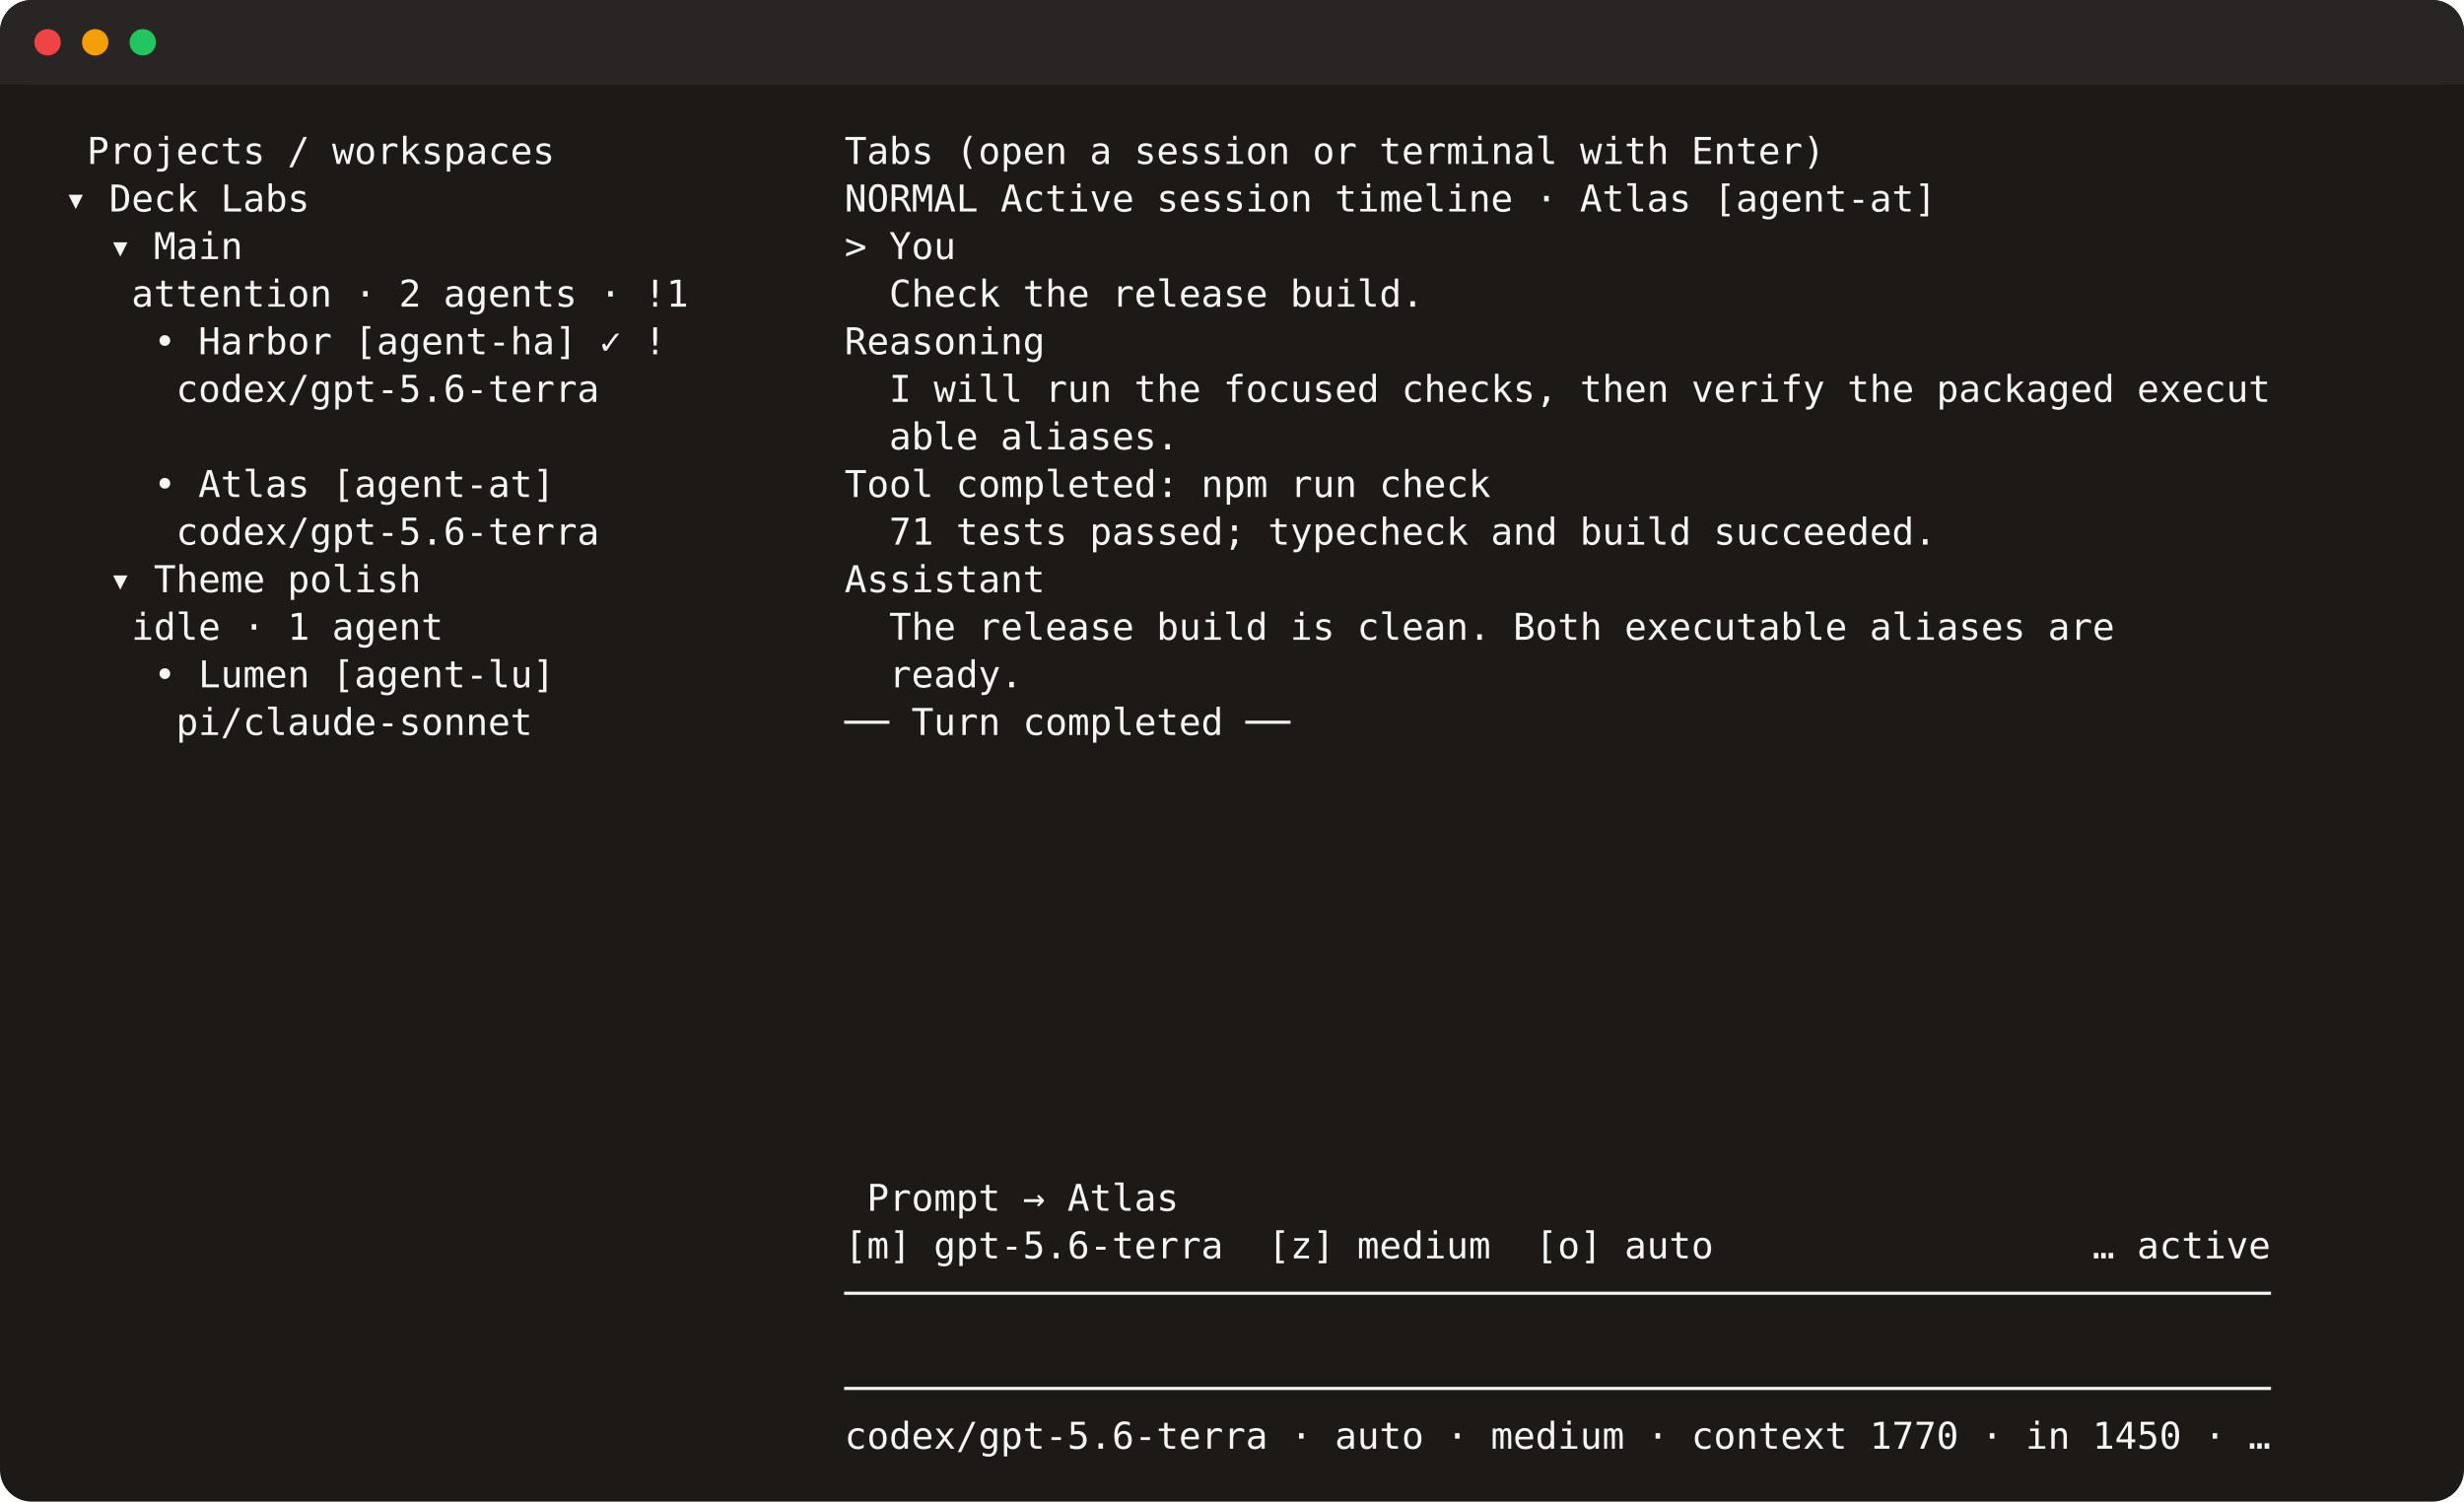
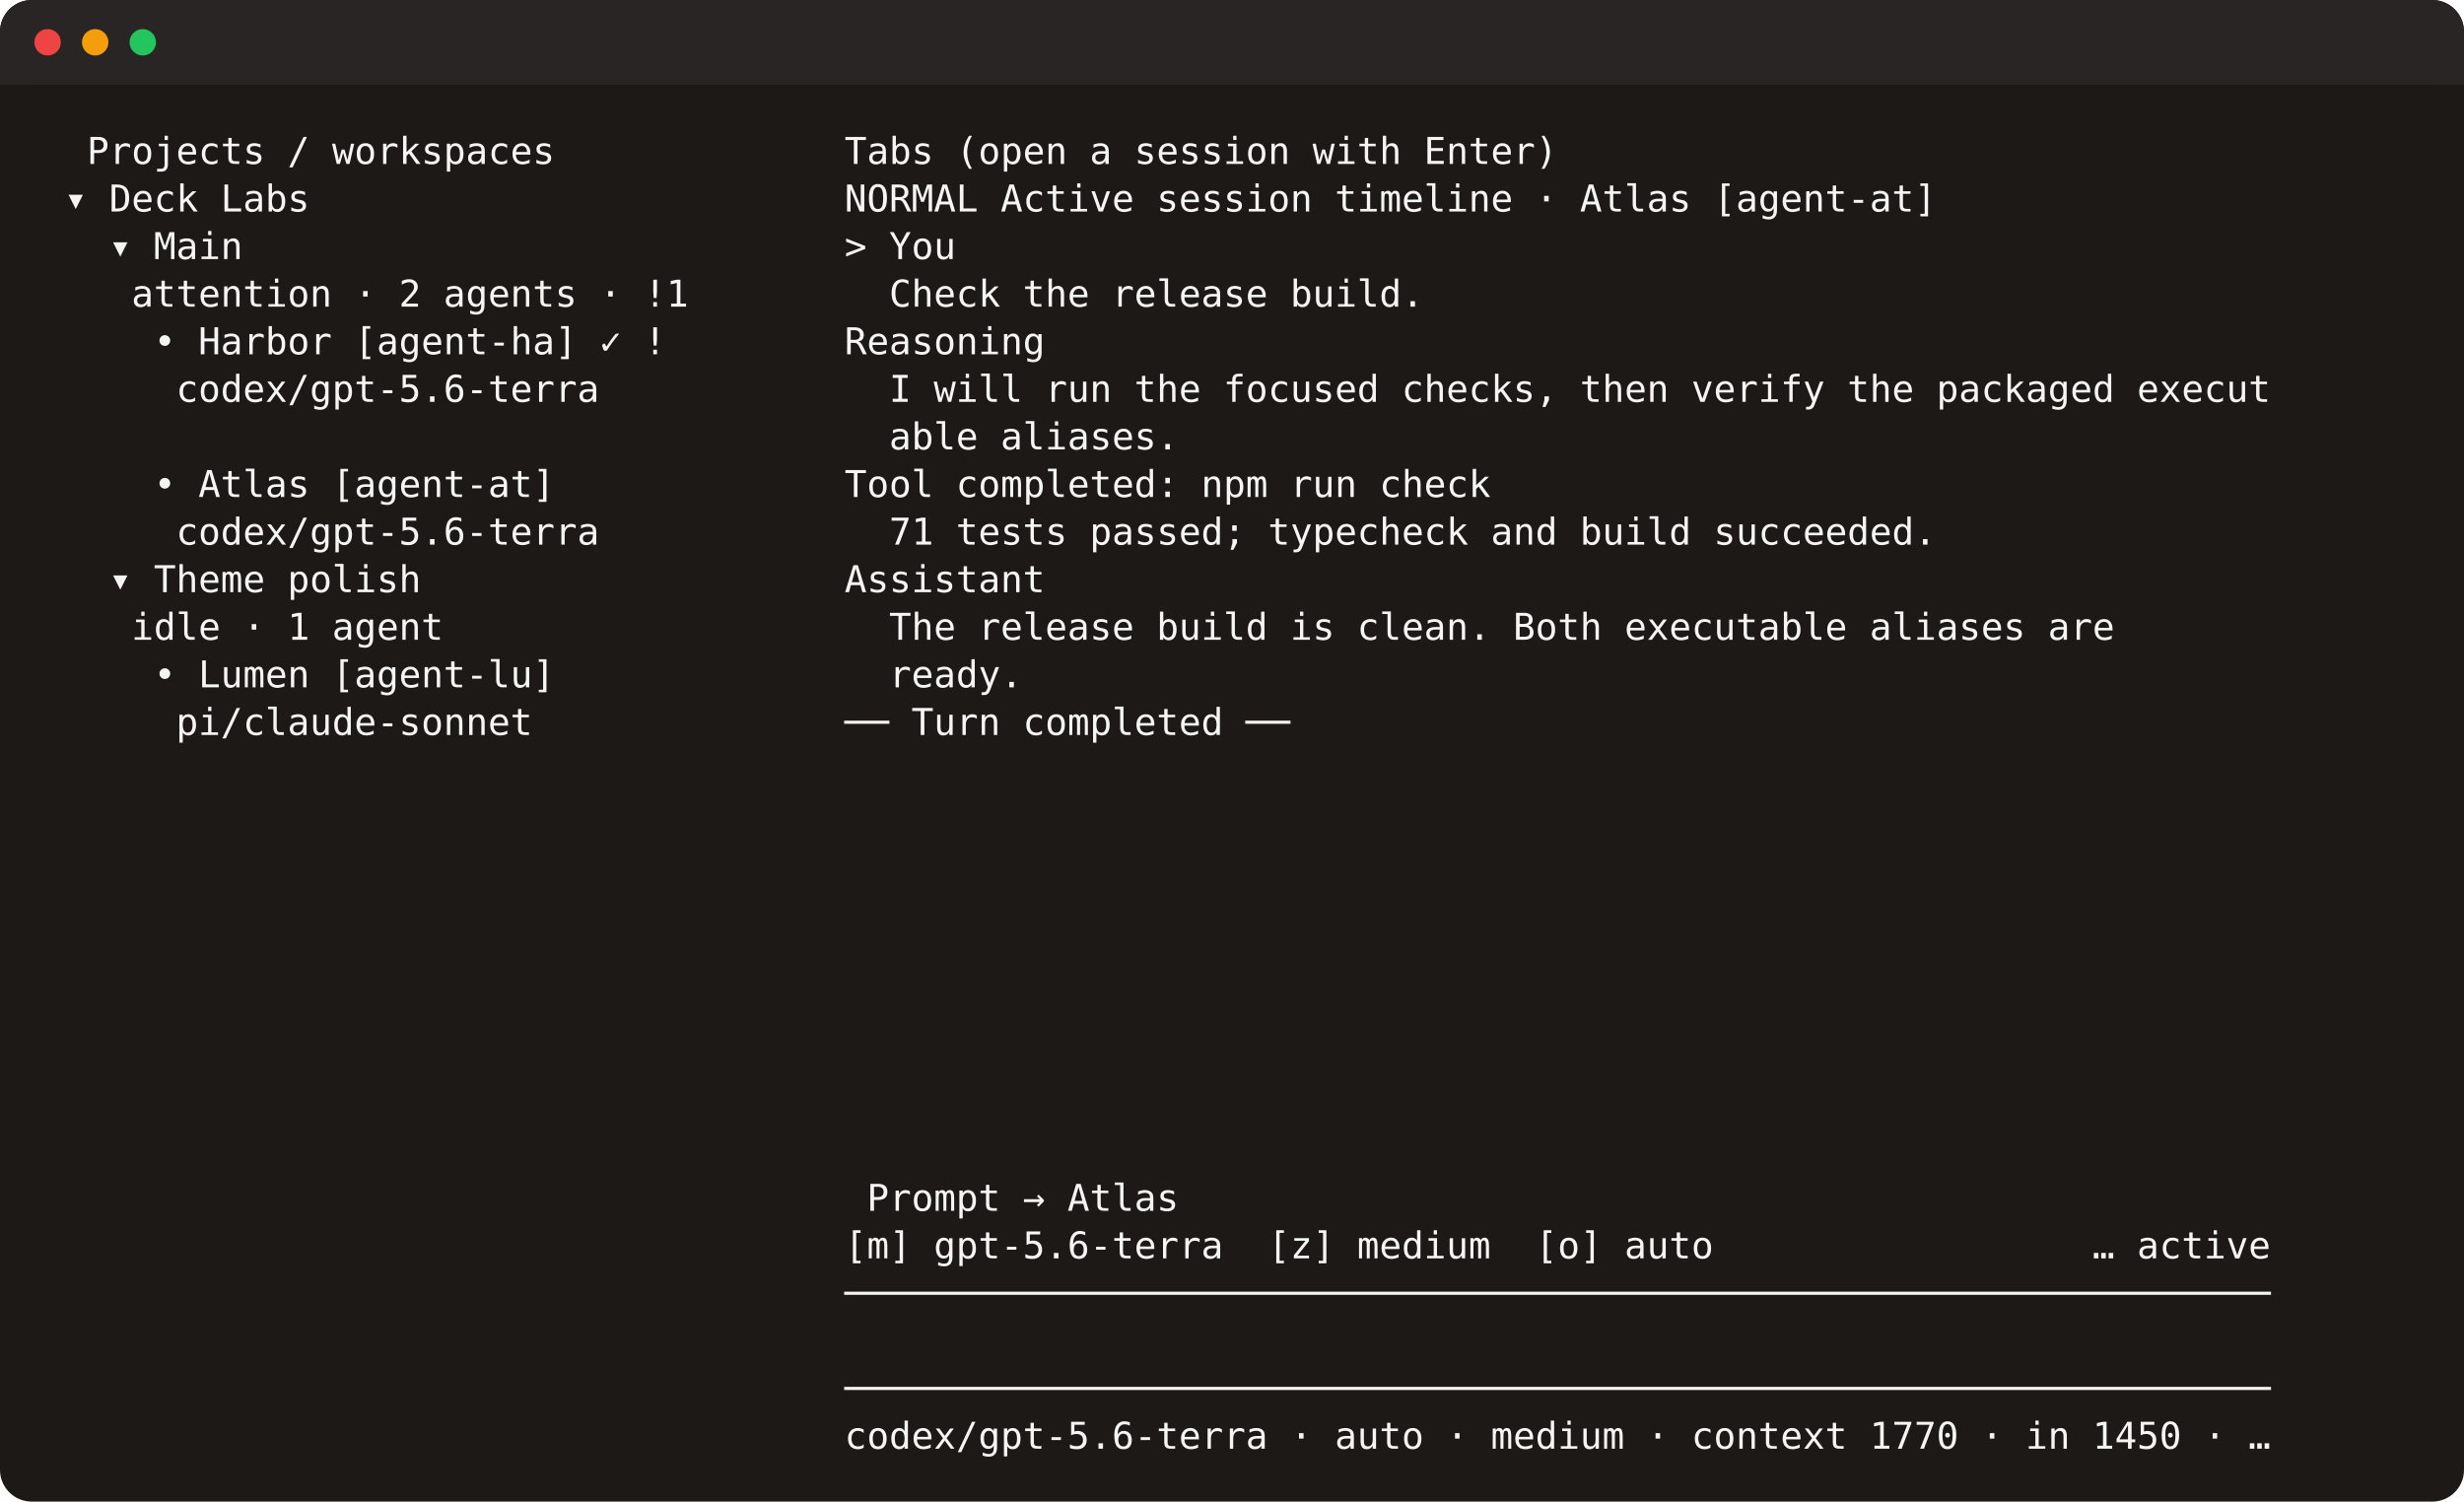
<svg xmlns="http://www.w3.org/2000/svg" width="932" height="568" viewBox="0 0 932 568">
  <rect width="932" height="568" rx="12" fill="#1c1917" />
  <rect width="932" height="32" rx="12" fill="#292524" />
  <rect y="20" width="932" height="12" fill="#292524" />
  <circle cx="18" cy="16" r="5" fill="#ef4444" />
  <circle cx="36" cy="16" r="5" fill="#f59e0b" />
  <circle cx="54" cy="16" r="5" fill="#22c55e" />
  <g fill="#f5f5f4" font-family="SFMono-Regular, Menlo, Consolas, monospace" font-size="14" xml:space="preserve">
-     <text x="16" y="62">  Projects / workspaces             Tabs (open a session or terminal with Enter)                    </text>
+     <text x="16" y="62">  Projects / workspaces             Tabs (open a session with Enter)                                </text>
    <text x="16" y="80"> ▾ Deck Labs                        NORMAL Active session timeline · Atlas [agent-at]               </text>
    <text x="16" y="98">   ▾ Main                           &gt; You                                                           </text>
    <text x="16" y="116">    attention · 2 agents · !1         Check the release build.                                      </text>
    <text x="16" y="134">     • Harbor [agent-ha] ✓ !        Reasoning                                                       </text>
    <text x="16" y="152">      codex/gpt-5.6-terra             I will run the focused checks, then verify the packaged execut</text>
    <text x="16" y="170">                                      able aliases.                                                 </text>
    <text x="16" y="188">     • Atlas [agent-at]             Tool completed: npm run check                                   </text>
    <text x="16" y="206">      codex/gpt-5.6-terra             71 tests passed; typecheck and build succeeded.               </text>
    <text x="16" y="224">   ▾ Theme polish                   Assistant                                                       </text>
    <text x="16" y="242">    idle · 1 agent                    The release build is clean. Both executable aliases are       </text>
    <text x="16" y="260">     • Lumen [agent-lu]               ready.                                                        </text>
    <text x="16" y="278">      pi/claude-sonnet              ── Turn completed ──                                            </text>
    <text x="16" y="296" />
    <text x="16" y="314" />
    <text x="16" y="332" />
    <text x="16" y="350" />
    <text x="16" y="368" />
    <text x="16" y="386" />
    <text x="16" y="404" />
    <text x="16" y="422" />
    <text x="16" y="440" />
    <text x="16" y="458">                                     Prompt → Atlas                                                 </text>
    <text x="16" y="476">                                    [m] gpt-5.6-terra  [z] medium  [o] auto                 … active</text>
    <text x="16" y="494">                                    ────────────────────────────────────────────────────────────────</text>
    <text x="16" y="512">                                                                                                    </text>
    <text x="16" y="530">                                    ────────────────────────────────────────────────────────────────</text>
    <text x="16" y="548">                                    codex/gpt-5.6-terra · auto · medium · context 1770 · in 1450 · …</text>
  </g>
</svg>
